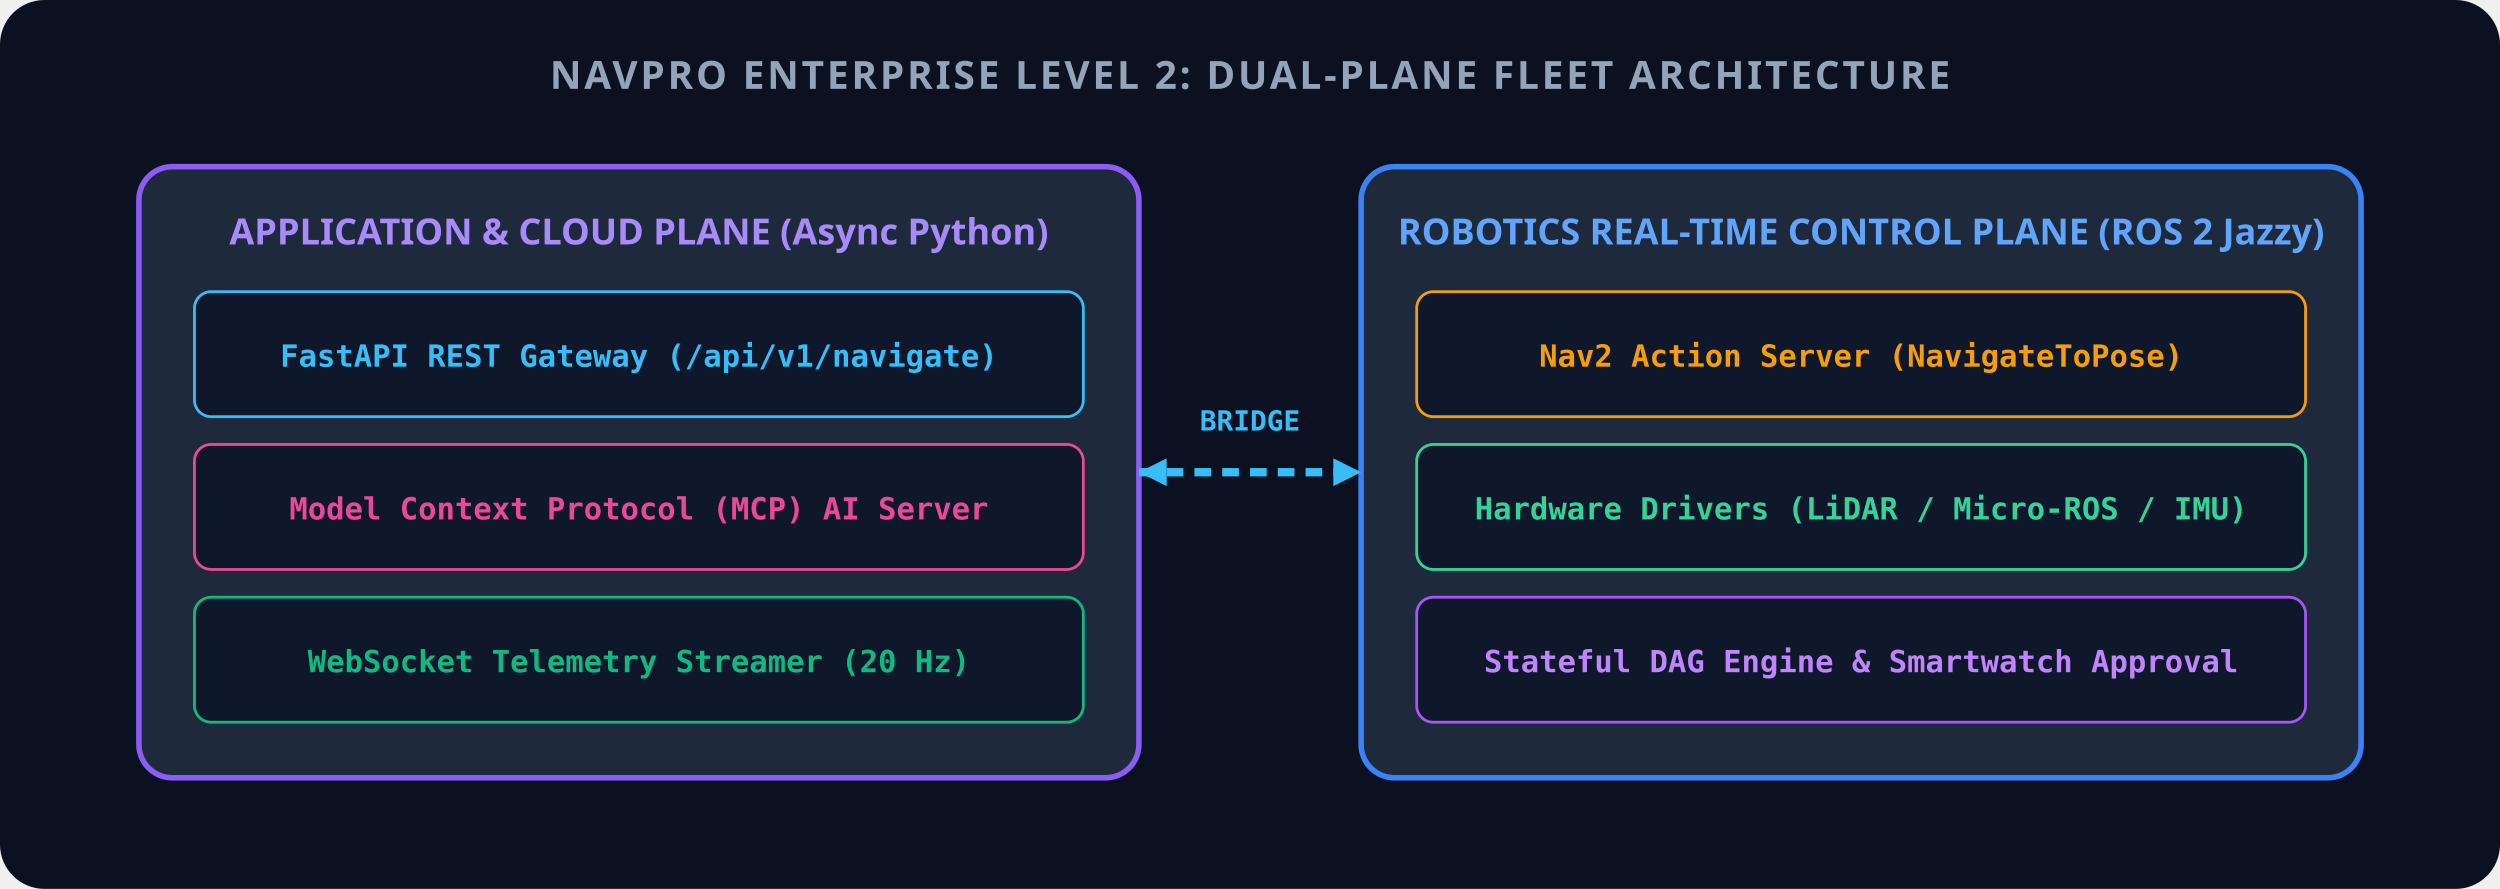
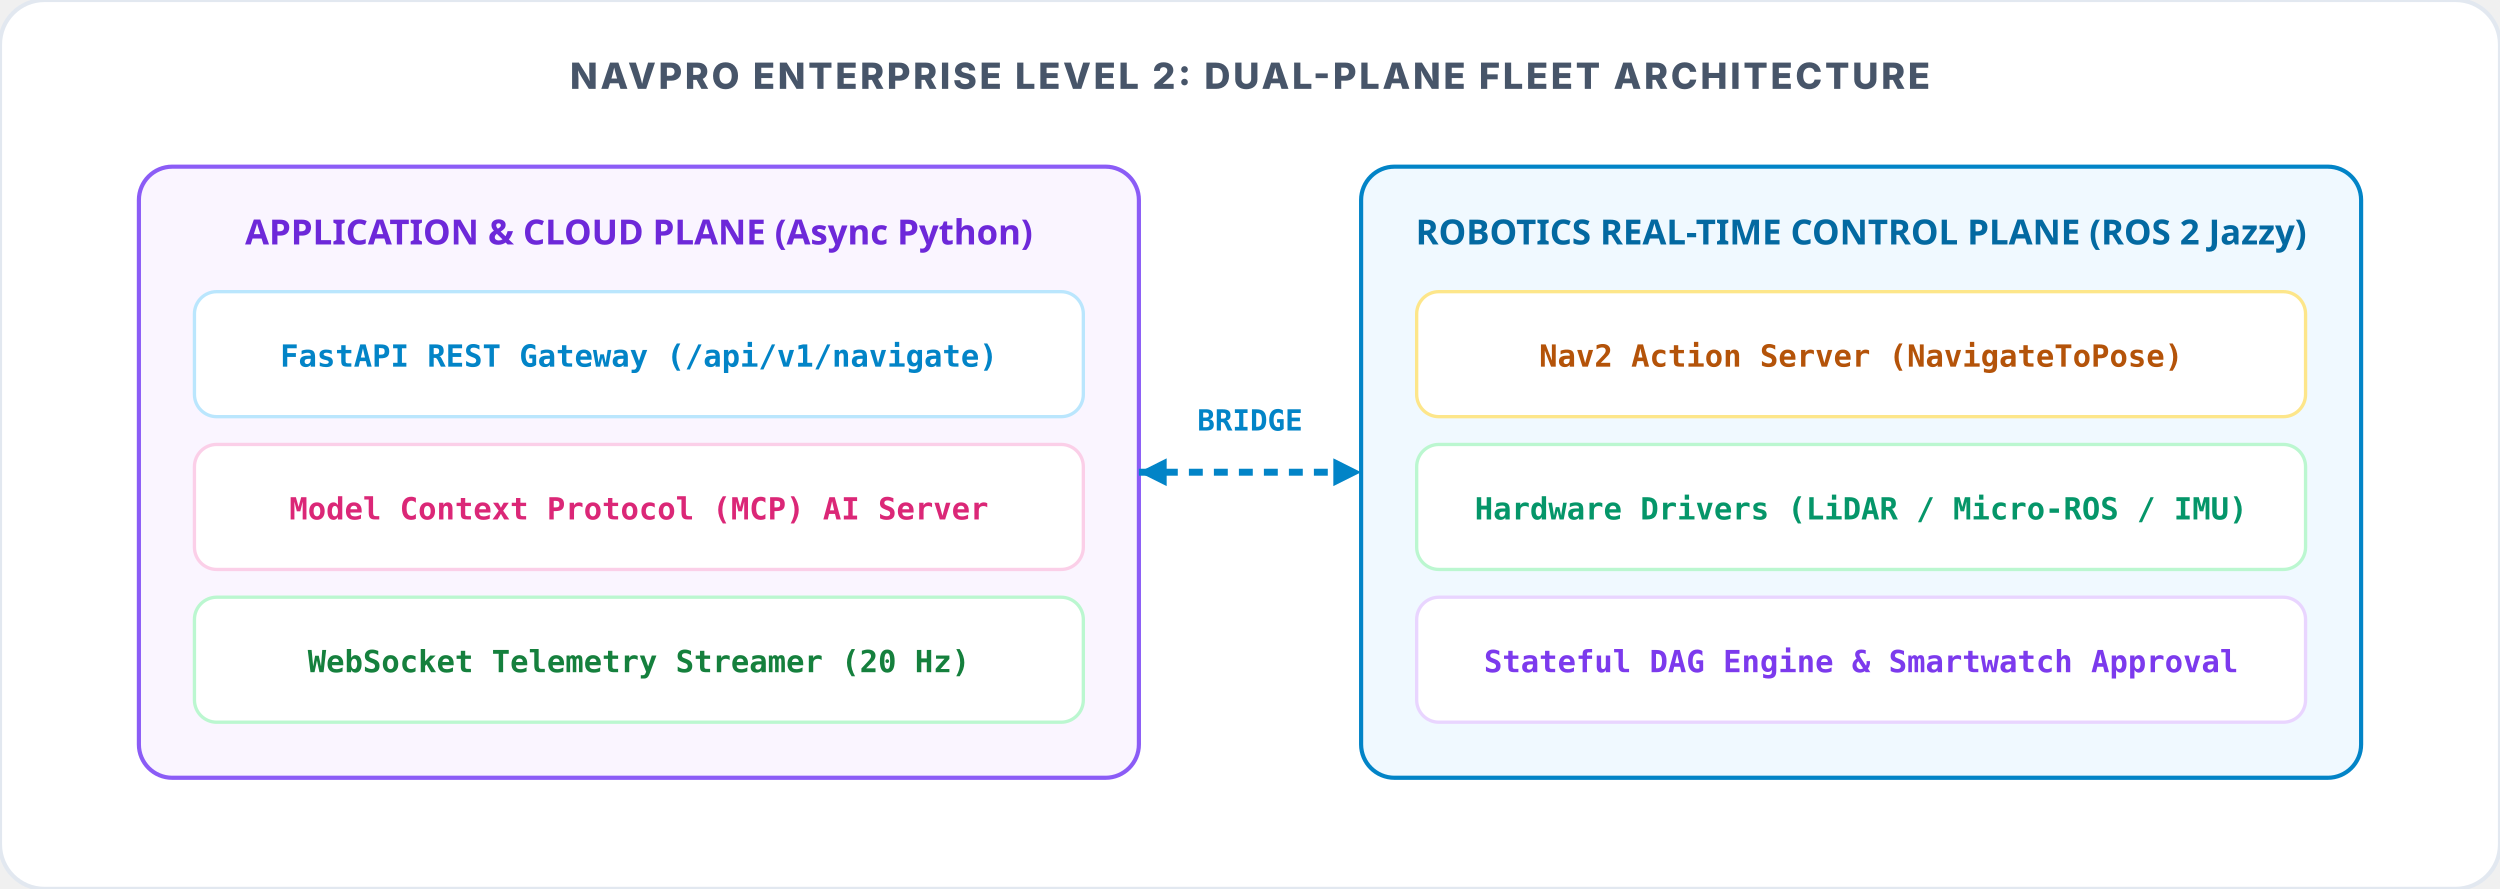
<svg xmlns="http://www.w3.org/2000/svg" viewBox="0 0 900 320" width="100%" height="100%">
-   <rect width="900" height="320" rx="16" fill="#0b1120" />
-   <text x="450" y="32" fill="#94a3b8" font-family="system-ui, sans-serif" font-size="14" font-weight="600" text-anchor="middle" letter-spacing="1">NAVPRO ENTERPRISE LEVEL 2: DUAL-PLANE FLEET ARCHITECTURE</text>
+   <rect width="900" height="320" rx="16" fill="#ffffff" stroke="#e2e8f0" stroke-width="1.5" />
+   <text x="450" y="32" fill="#475569" font-family="system-ui, -apple-system, sans-serif" font-size="13" font-weight="800" text-anchor="middle" letter-spacing="1">NAVPRO ENTERPRISE LEVEL 2: DUAL-PLANE FLEET ARCHITECTURE</text>
  <g transform="translate(50, 60)">
-     <rect width="360" height="220" rx="12" fill="#1e293b" stroke="#8b5cf6" stroke-width="2" />
-     <text x="180" y="28" fill="#a78bfa" font-family="system-ui, sans-serif" font-size="13" font-weight="700" text-anchor="middle">APPLICATION &amp; CLOUD PLANE (Async Python)</text>
-     <rect x="20" y="45" width="320" height="45" rx="6" fill="#0f172a" stroke="#38bdf8" />
-     <text x="180" y="72" fill="#38bdf8" font-family="monospace" font-size="11" font-weight="bold" text-anchor="middle">FastAPI REST Gateway (/api/v1/navigate)</text>
-     <rect x="20" y="100" width="320" height="45" rx="6" fill="#0f172a" stroke="#ec4899" />
-     <text x="180" y="127" fill="#ec4899" font-family="monospace" font-size="11" font-weight="bold" text-anchor="middle">Model Context Protocol (MCP) AI Server</text>
-     <rect x="20" y="155" width="320" height="45" rx="6" fill="#0f172a" stroke="#10b981" />
-     <text x="180" y="182" fill="#10b981" font-family="monospace" font-size="11" font-weight="bold" text-anchor="middle">WebSocket Telemetry Streamer (20 Hz)</text>
+     <rect width="360" height="220" rx="12" fill="#faf5ff" stroke="#8b5cf6" stroke-width="1.5" />
+     <text x="180" y="28" fill="#6d28d9" font-family="system-ui, sans-serif" font-size="12.5" font-weight="700" text-anchor="middle">APPLICATION &amp; CLOUD PLANE (Async Python)</text>
+     <rect x="20" y="45" width="320" height="45" rx="8" fill="#ffffff" stroke="#bae6fd" stroke-width="1.2" />
+     <text x="180" y="72" fill="#0284c7" font-family="monospace" font-size="11" font-weight="bold" text-anchor="middle">FastAPI REST Gateway (/api/v1/navigate)</text>
+     <rect x="20" y="100" width="320" height="45" rx="8" fill="#ffffff" stroke="#fbcfe8" stroke-width="1.2" />
+     <text x="180" y="127" fill="#db2777" font-family="monospace" font-size="11" font-weight="bold" text-anchor="middle">Model Context Protocol (MCP) AI Server</text>
+     <rect x="20" y="155" width="320" height="45" rx="8" fill="#ffffff" stroke="#bbf7d0" stroke-width="1.2" />
+     <text x="180" y="182" fill="#15803d" font-family="monospace" font-size="11" font-weight="bold" text-anchor="middle">WebSocket Telemetry Streamer (20 Hz)</text>
  </g>
  <g transform="translate(490, 60)">
-     <rect width="360" height="220" rx="12" fill="#1e293b" stroke="#3b82f6" stroke-width="2" />
-     <text x="180" y="28" fill="#60a5fa" font-family="system-ui, sans-serif" font-size="13" font-weight="700" text-anchor="middle">ROBOTICS REAL-TIME CONTROL PLANE (ROS 2 Jazzy)</text>
-     <rect x="20" y="45" width="320" height="45" rx="6" fill="#0f172a" stroke="#f59e0b" />
-     <text x="180" y="72" fill="#f59e0b" font-family="monospace" font-size="11" font-weight="bold" text-anchor="middle">Nav2 Action Server (NavigateToPose)</text>
-     <rect x="20" y="100" width="320" height="45" rx="6" fill="#0f172a" stroke="#34d399" />
-     <text x="180" y="127" fill="#34d399" font-family="monospace" font-size="11" font-weight="bold" text-anchor="middle">Hardware Drivers (LiDAR / Micro-ROS / IMU)</text>
-     <rect x="20" y="155" width="320" height="45" rx="6" fill="#0f172a" stroke="#a855f7" />
-     <text x="180" y="182" fill="#c084fc" font-family="monospace" font-size="11" font-weight="bold" text-anchor="middle">Stateful DAG Engine &amp; Smartwatch Approval</text>
+     <rect width="360" height="220" rx="12" fill="#f0f9ff" stroke="#0284c7" stroke-width="1.5" />
+     <text x="180" y="28" fill="#0369a1" font-family="system-ui, sans-serif" font-size="12.5" font-weight="700" text-anchor="middle">ROBOTICS REAL-TIME CONTROL PLANE (ROS 2 Jazzy)</text>
+     <rect x="20" y="45" width="320" height="45" rx="8" fill="#ffffff" stroke="#fde68a" stroke-width="1.2" />
+     <text x="180" y="72" fill="#b45309" font-family="monospace" font-size="11" font-weight="bold" text-anchor="middle">Nav2 Action Server (NavigateToPose)</text>
+     <rect x="20" y="100" width="320" height="45" rx="8" fill="#ffffff" stroke="#bbf7d0" stroke-width="1.2" />
+     <text x="180" y="127" fill="#059669" font-family="monospace" font-size="11" font-weight="bold" text-anchor="middle">Hardware Drivers (LiDAR / Micro-ROS / IMU)</text>
+     <rect x="20" y="155" width="320" height="45" rx="8" fill="#ffffff" stroke="#e9d5ff" stroke-width="1.2" />
+     <text x="180" y="182" fill="#7c3aed" font-family="monospace" font-size="11" font-weight="bold" text-anchor="middle">Stateful DAG Engine &amp; Smartwatch Approval</text>
  </g>
-   <path d="M 410 170 L 490 170" stroke="#38bdf8" stroke-width="3" stroke-dasharray="6,4" fill="none" />
-   <polygon points="490,170 480,165 480,175" fill="#38bdf8" />
-   <polygon points="410,170 420,165 420,175" fill="#38bdf8" />
-   <text x="450" y="155" fill="#38bdf8" font-family="monospace" font-size="10" font-weight="bold" text-anchor="middle">BRIDGE</text>
+   <path d="M 410 170 L 490 170" stroke="#0284c7" stroke-width="2.5" stroke-dasharray="5,4" fill="none" />
+   <polygon points="490,170 480,165 480,175" fill="#0284c7" />
+   <polygon points="410,170 420,165 420,175" fill="#0284c7" />
+   <text x="450" y="155" fill="#0284c7" font-family="monospace" font-size="10.5" font-weight="bold" text-anchor="middle">BRIDGE</text>
</svg>
